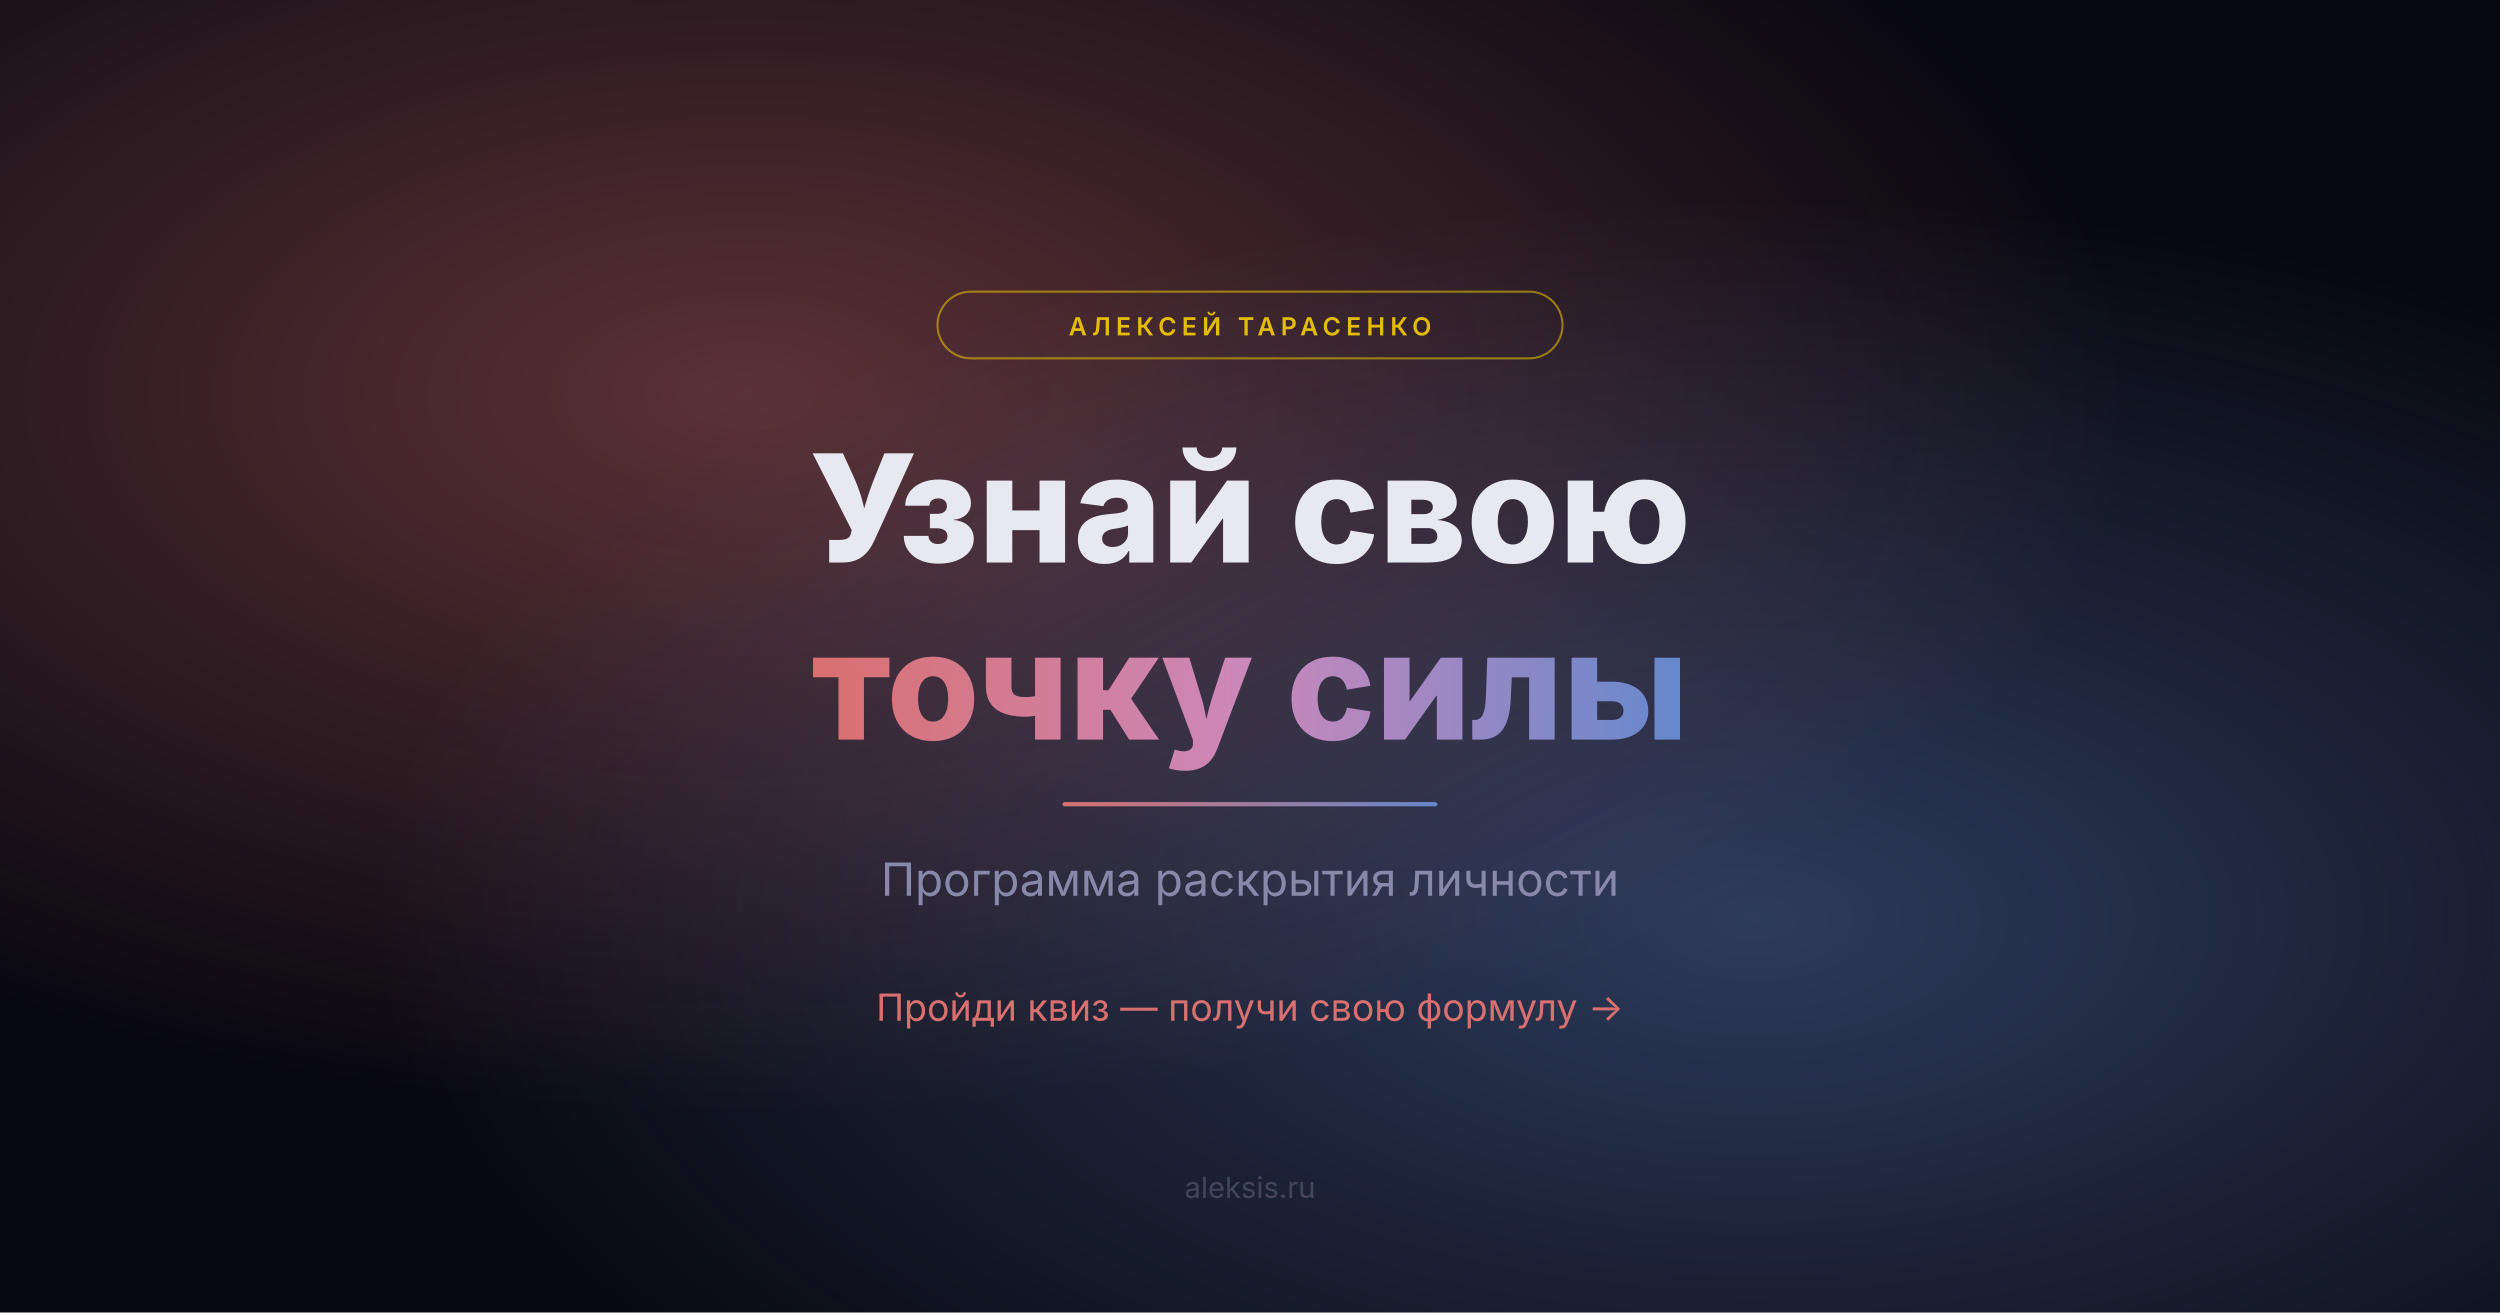
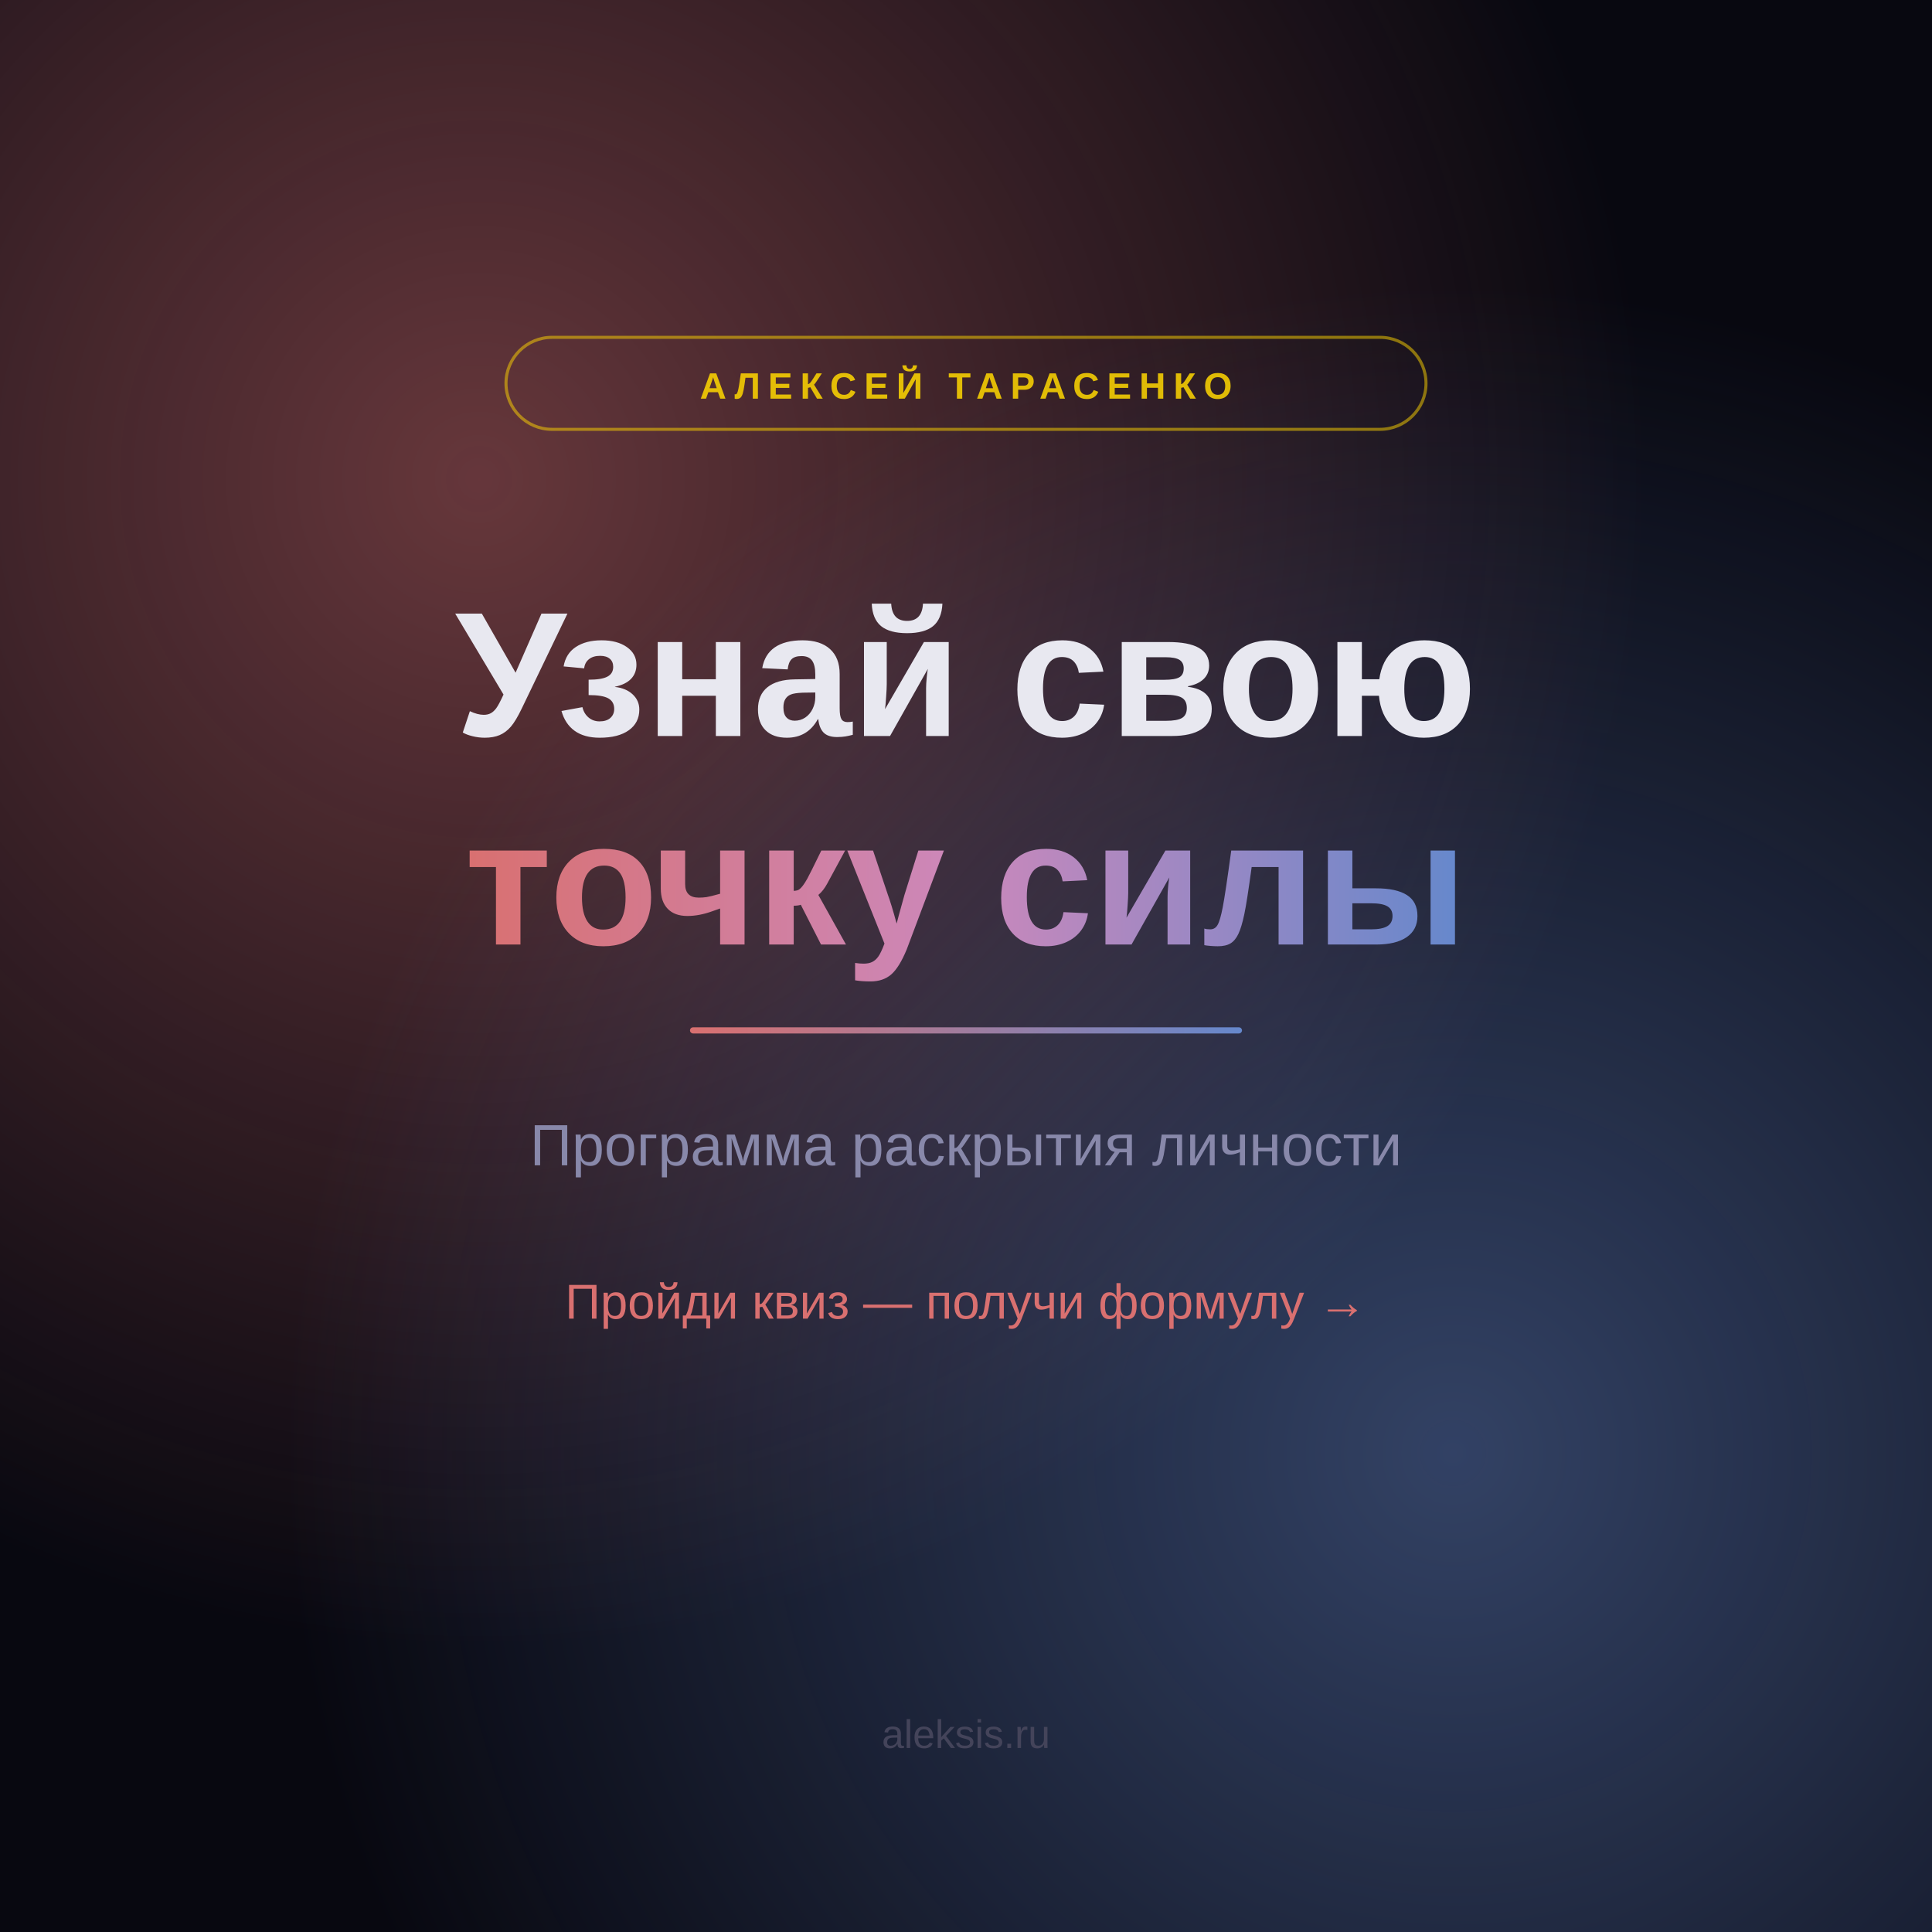
- <svg xmlns="http://www.w3.org/2000/svg" width="1200" height="630" viewBox="0 0 1200 630">
+ <svg xmlns="http://www.w3.org/2000/svg" width="630" height="630" viewBox="0 0 630 630">
  <defs>
-     <radialGradient id="b1" cx="30%" cy="30%" r="55%">
-       <stop offset="0%" stop-color="#D97070" stop-opacity="0.40" />
+     <radialGradient id="b1" cx="25%" cy="25%" r="60%">
+       <stop offset="0%" stop-color="#D97070" stop-opacity="0.45" />
      <stop offset="100%" stop-color="#D97070" stop-opacity="0" />
    </radialGradient>
-     <radialGradient id="b2" cx="70%" cy="70%" r="55%">
-       <stop offset="0%" stop-color="#6688CC" stop-opacity="0.40" />
+     <radialGradient id="b2" cx="75%" cy="75%" r="60%">
+       <stop offset="0%" stop-color="#6688CC" stop-opacity="0.45" />
      <stop offset="100%" stop-color="#6688CC" stop-opacity="0" />
    </radialGradient>
    <linearGradient id="titleGrad" x1="0%" y1="0%" x2="100%" y2="0%">
      <stop offset="0%" stop-color="#D97070" />
      <stop offset="50%" stop-color="#cc88bb" />
      <stop offset="100%" stop-color="#6688CC" />
    </linearGradient>
    <linearGradient id="lineGrad" x1="0%" y1="0%" x2="100%" y2="0%">
      <stop offset="0%" stop-color="#D97070" />
      <stop offset="100%" stop-color="#6688CC" />
    </linearGradient>
  </defs>
-   <rect width="1200" height="630" fill="#080810" />
-   <rect width="1200" height="630" fill="url(#b1)" />
-   <rect width="1200" height="630" fill="url(#b2)" />
-   <rect x="450" y="140" width="300" height="32" rx="16" fill="none" stroke="#FFD700" stroke-opacity="0.5" stroke-width="1" />
-   <text x="600" y="161" font-family="-apple-system, BlinkMacSystemFont, 'Segoe UI', sans-serif" font-size="12" font-weight="600" fill="#FFD700" fill-opacity="0.85" text-anchor="middle" letter-spacing="2.5">АЛЕКСЕЙ ТАРАСЕНКО</text>
-   <text x="600" y="270" font-family="-apple-system, BlinkMacSystemFont, 'Segoe UI', sans-serif" font-size="72" font-weight="800" fill="#e8e8f0" text-anchor="middle">Узнай свою</text>
-   <text x="600" y="355" font-family="-apple-system, BlinkMacSystemFont, 'Segoe UI', sans-serif" font-size="72" font-weight="800" fill="url(#titleGrad)" text-anchor="middle">точку силы</text>
-   <rect x="510" y="385" width="180" height="2" fill="url(#lineGrad)" rx="1" />
-   <text x="600" y="430" font-family="-apple-system, BlinkMacSystemFont, 'Segoe UI', sans-serif" font-size="22" fill="#8888aa" text-anchor="middle">Программа раскрытия личности</text>
-   <text x="600" y="490" font-family="-apple-system, BlinkMacSystemFont, 'Segoe UI', sans-serif" font-size="18" fill="#D97070" text-anchor="middle">Пройди квиз — получи свою формулу →</text>
-   <text x="600" y="575" font-family="-apple-system, BlinkMacSystemFont, 'Segoe UI', sans-serif" font-size="14" fill="#44445a" text-anchor="middle">aleksis.ru</text>
+   <rect width="630" height="630" fill="#080810" />
+   <rect width="630" height="630" fill="url(#b1)" />
+   <rect width="630" height="630" fill="url(#b2)" />
+   <rect x="165" y="110" width="300" height="30" rx="15" fill="none" stroke="#FFD700" stroke-opacity="0.5" stroke-width="1" />
+   <text x="315" y="130" font-family="Arial, sans-serif" font-size="12" font-weight="600" fill="#FFD700" fill-opacity="0.85" text-anchor="middle" letter-spacing="2.5">АЛЕКСЕЙ ТАРАСЕНКО</text>
+   <text x="315" y="240" font-family="Arial, sans-serif" font-size="58" font-weight="800" fill="#e8e8f0" text-anchor="middle">Узнай свою</text>
+   <text x="315" y="308" font-family="Arial, sans-serif" font-size="58" font-weight="800" fill="url(#titleGrad)" text-anchor="middle">точку силы</text>
+   <rect x="225" y="335" width="180" height="2" fill="url(#lineGrad)" rx="1" />
+   <text x="315" y="380" font-family="Arial, sans-serif" font-size="19" fill="#8888aa" text-anchor="middle">Программа раскрытия личности</text>
+   <text x="315" y="430" font-family="Arial, sans-serif" font-size="16" fill="#D97070" text-anchor="middle">Пройди квиз — получи формулу →</text>
+   <text x="315" y="570" font-family="Arial, sans-serif" font-size="13" fill="#44445a" text-anchor="middle">aleksis.ru</text>
</svg>
